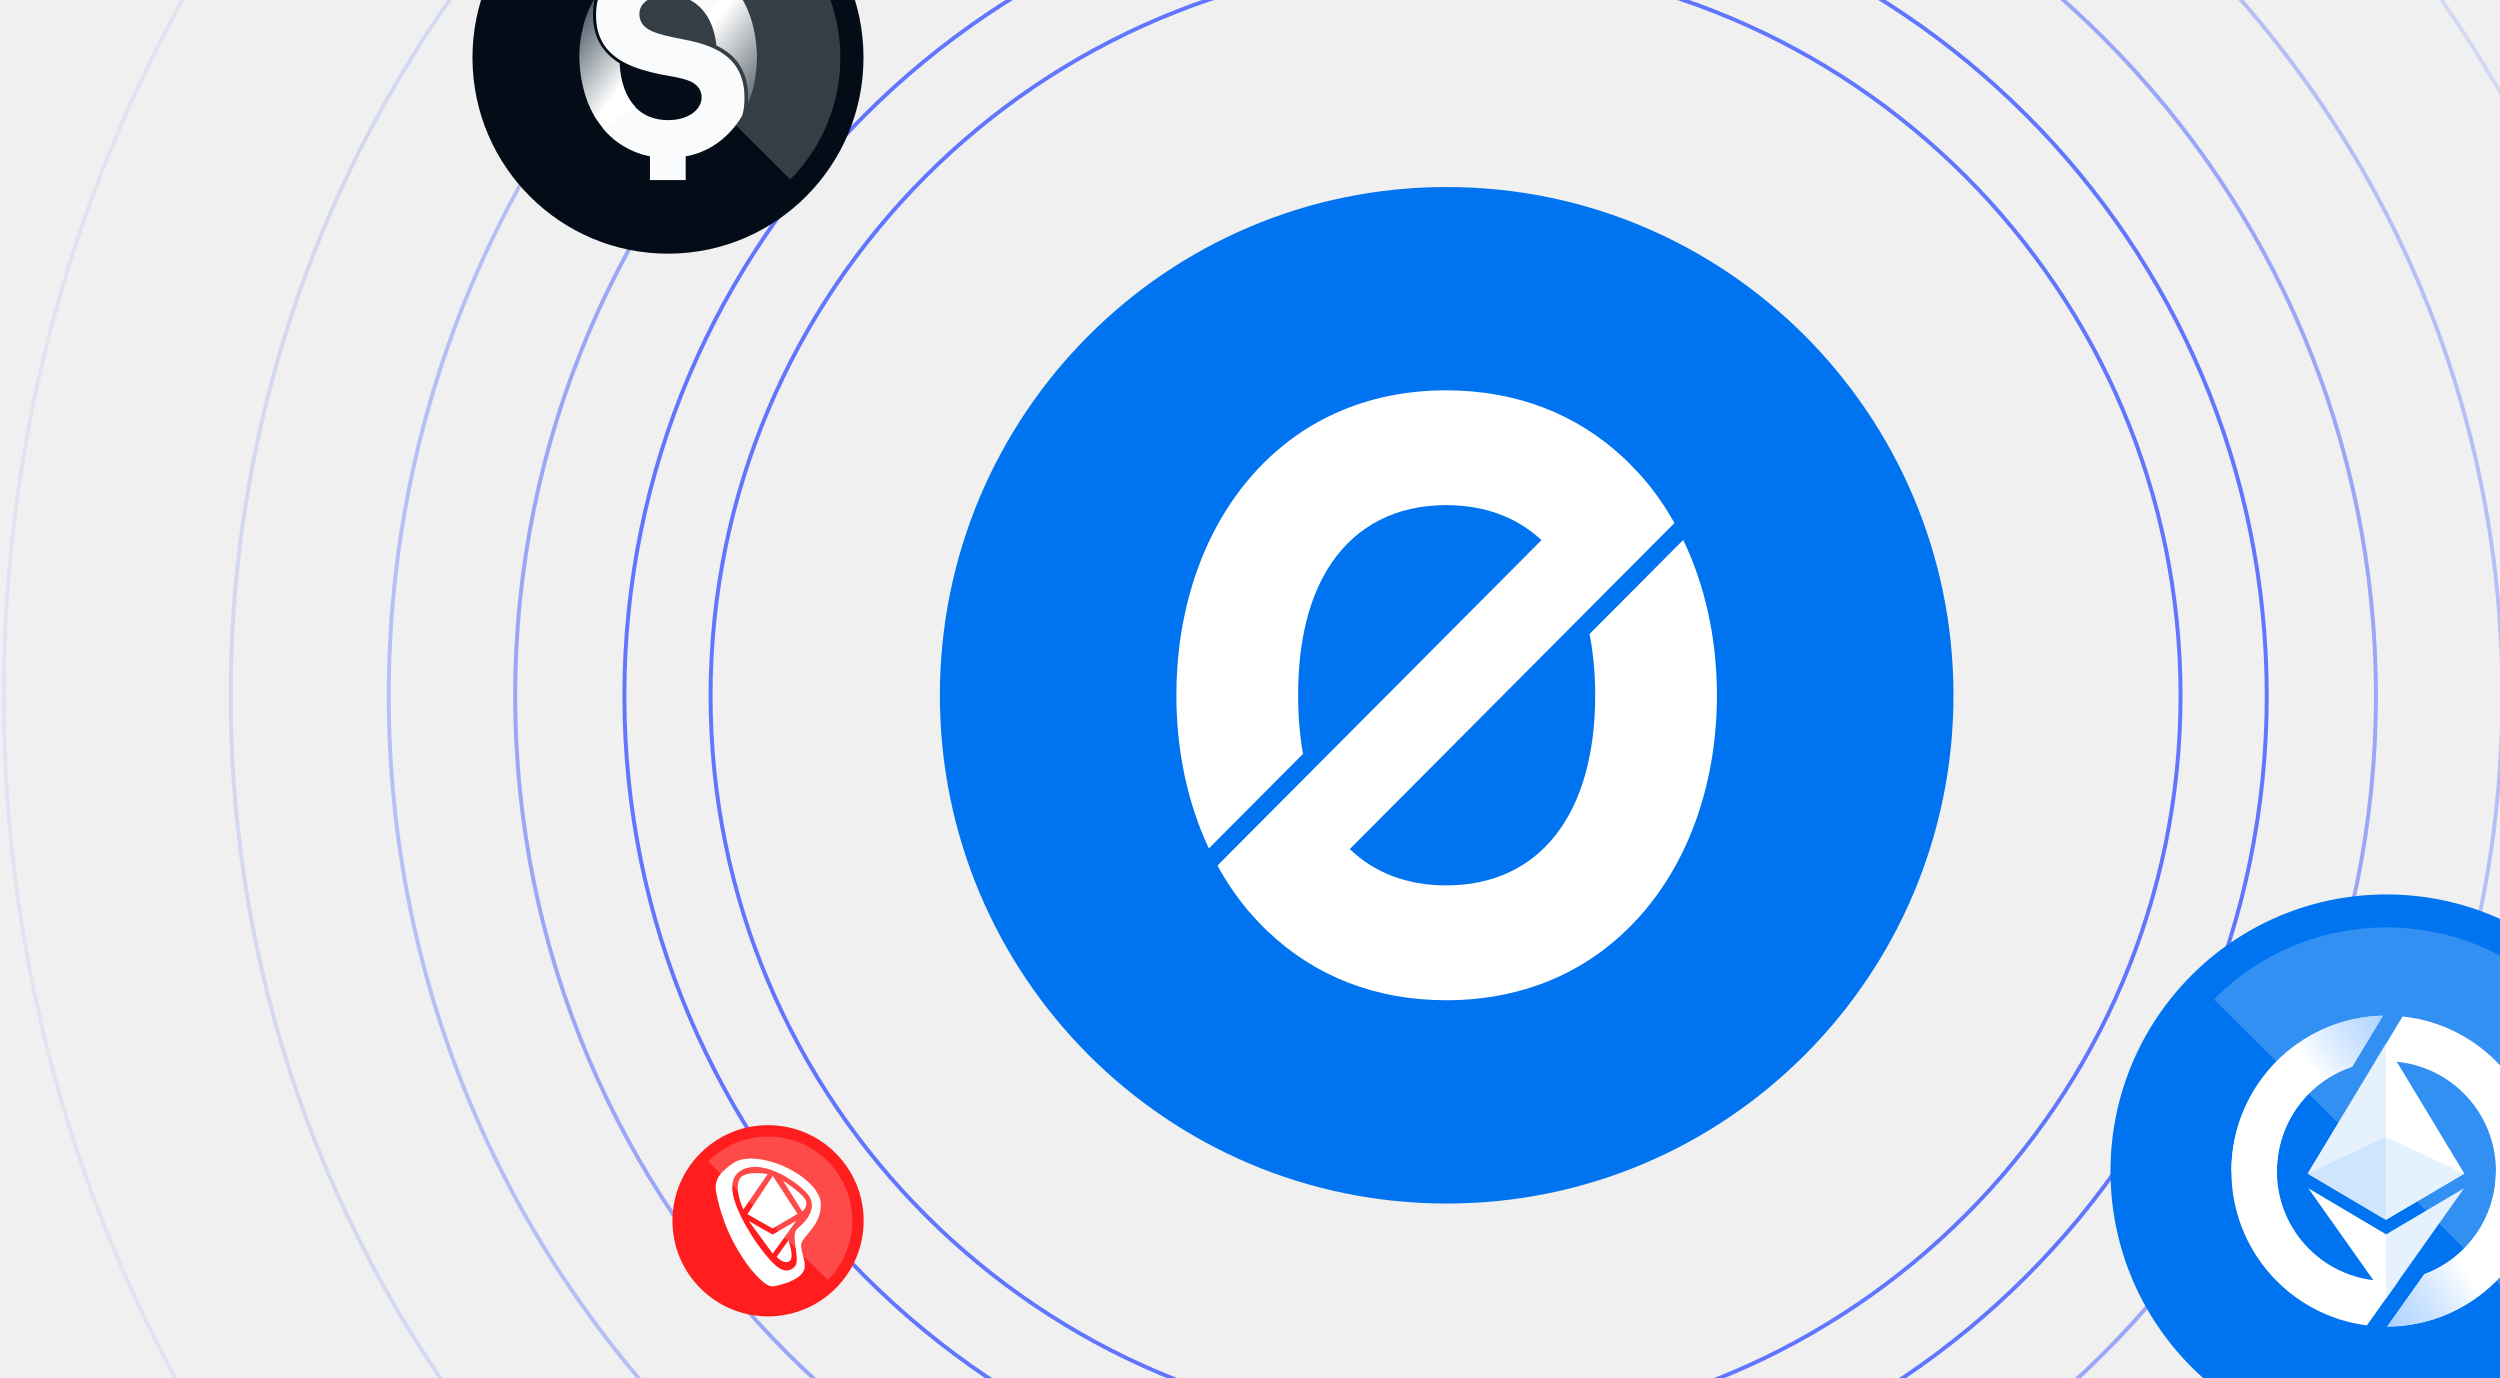
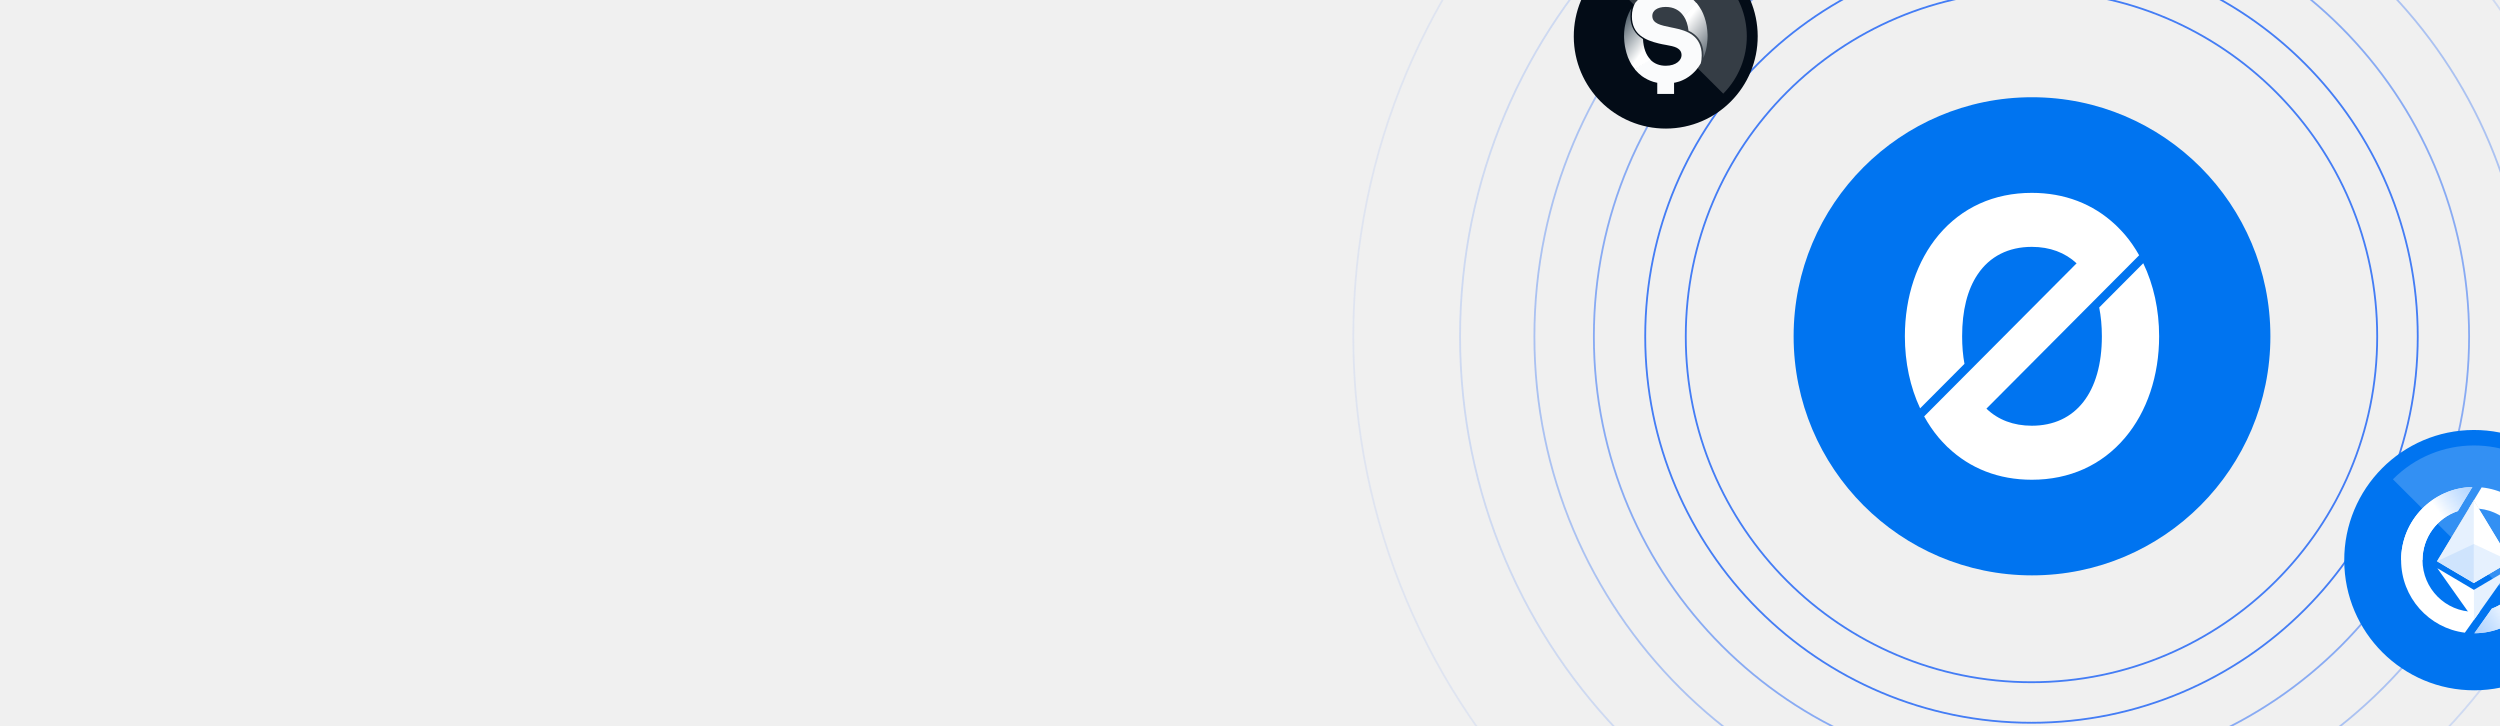
- <svg xmlns="http://www.w3.org/2000/svg" viewBox="0 0 635 350" fill="none">
-   <g opacity="0.9">
-     <circle cx="367.171" cy="176.713" r="186.687" stroke="#5168FF" />
-     <circle cx="367.172" cy="176.713" r="208.581" stroke="#5168FF" />
-     <circle opacity="0.6" cx="367.172" cy="176.713" r="236.312" stroke="#5168FF" />
-     <circle opacity="0.4" cx="367.171" cy="176.711" r="268.422" stroke="#5168FF" />
-     <circle opacity="0.2" cx="367.171" cy="176.712" r="308.56" stroke="#5168FF" />
-     <circle opacity="0.1" cx="367.171" cy="176.712" r="366.212" stroke="#5168FF" />
+ <svg xmlns="http://www.w3.org/2000/svg" viewBox="0 0 1350 392" fill="none">
+   <g clip-path="url(#clip0_946_67461)">
+     <g opacity="0.9">
+       <circle cx="1097" cy="181.713" r="186.687" stroke="#3170F5" />
+       <circle cx="1097" cy="181.712" r="208.581" stroke="#3170F5" />
+       <circle opacity="0.6" cx="1097" cy="181.713" r="236.312" stroke="#3170F5" />
+       <circle opacity="0.4" cx="1097" cy="181.711" r="268.422" stroke="#3170F5" />
+       <circle opacity="0.2" cx="1097" cy="181.712" r="308.56" stroke="#3170F5" />
+       <circle opacity="0.1" cx="1097" cy="181.712" r="366.212" stroke="#3170F5" />
+     </g>
+     <path d="M949.159 19.462C949.251 46.968 927.092 69.34 899.665 69.432C872.239 69.524 849.931 47.301 849.839 19.796C849.747 -7.709 871.906 -30.081 899.333 -30.173C926.759 -30.265 949.067 -8.043 949.159 19.462Z" fill="#030C17" />
+     <path opacity="0.2" d="M930.556 50.569C947.591 33.361 947.508 5.606 930.35 -11.478C913.191 -28.561 885.515 -28.478 868.481 -11.271L930.556 50.569Z" fill="white" />
+     <path d="M904.159 15.161C903.664 15.078 903.21 14.954 902.756 14.871C896.652 13.63 892.238 12.762 892.238 8.501C892.238 5.854 894.837 3.744 899.498 3.744C903.664 3.744 906.963 5.44 909.108 8.625L909.438 8.708L916.079 1.883L916.037 1.635C913.398 -1.509 910.057 -3.701 906.221 -4.859C905.685 -5.025 905.19 -5.149 904.654 -5.273H904.612C904.406 -5.314 904.241 -5.356 904.035 -5.397V-11.436H894.961V-5.397C894.672 -5.356 894.383 -5.273 894.095 -5.232H894.053C889.764 -4.198 886.01 -1.964 883.082 1.469C881.845 3.537 881.226 6.019 881.226 8.873C881.226 18.635 888.568 21.738 895.744 23.475C897.064 23.806 898.384 24.054 899.663 24.261C904.159 25.088 908.036 25.791 908.036 29.845C908.036 32.368 905.272 35.512 899.498 35.512C896.074 35.512 893.27 34.354 891.207 32.244C891.084 32.12 890.919 31.996 890.795 31.872L882.958 37.332V37.621C884.072 38.945 885.309 40.103 886.629 41.096C887.083 41.427 887.536 41.717 887.99 42.006C887.99 42.006 887.99 42.006 888.031 42.006C888.485 42.296 888.98 42.544 889.434 42.792C889.434 42.792 889.475 42.792 889.475 42.833C889.97 43.082 890.424 43.288 890.919 43.495C890.96 43.495 890.96 43.495 891.001 43.537C891.496 43.743 891.991 43.909 892.486 44.074C892.527 44.074 892.568 44.074 892.568 44.116C892.816 44.198 893.022 44.24 893.27 44.322C893.311 44.322 893.311 44.322 893.352 44.322C893.6 44.405 893.847 44.447 894.136 44.529C894.177 44.529 894.218 44.529 894.26 44.571C894.466 44.612 894.713 44.653 894.919 44.695V50.734H903.994V44.695C904.159 44.653 904.324 44.653 904.489 44.612C904.53 44.612 904.53 44.612 904.571 44.612C905.19 44.488 905.808 44.322 906.427 44.116C906.716 44.033 907.046 43.909 907.335 43.826C910.675 42.585 913.604 40.517 915.996 37.704C916.904 36.629 917.687 35.512 918.388 34.271C918.76 32.947 918.925 31.458 918.925 29.886C918.966 19.38 911.047 16.526 904.159 15.161Z" fill="#FAFBFC" />
+     <path d="M883 37.58C882.546 37.042 882.133 36.505 881.762 35.926C881.597 35.677 881.432 35.429 881.267 35.222C881.226 35.181 881.185 35.098 881.143 35.057C881.02 34.85 880.855 34.602 880.731 34.354C880.69 34.271 880.649 34.188 880.607 34.106C880.484 33.899 880.36 33.651 880.236 33.444C880.195 33.361 880.154 33.278 880.112 33.196C879.989 32.989 879.865 32.74 879.782 32.492C879.741 32.41 879.7 32.285 879.659 32.203C879.535 31.955 879.452 31.748 879.329 31.5C879.287 31.417 879.246 31.334 879.205 31.21C879.122 30.962 878.999 30.714 878.916 30.465C878.916 30.424 878.875 30.341 878.875 30.3C878.669 29.721 878.463 29.142 878.298 28.563C878.298 28.521 878.256 28.48 878.256 28.397C878.215 28.191 878.133 27.984 878.091 27.777C878.05 27.611 878.009 27.446 877.968 27.28C877.926 27.074 877.885 26.908 877.844 26.701C877.803 26.536 877.761 26.329 877.72 26.164C877.679 25.957 877.638 25.791 877.596 25.585C877.555 25.378 877.514 25.171 877.473 24.964C877.431 24.799 877.431 24.592 877.39 24.426C877.349 24.22 877.308 24.013 877.308 23.765C877.266 23.599 877.266 23.434 877.225 23.227C877.184 22.979 877.184 22.772 877.143 22.524C877.143 22.358 877.101 22.193 877.101 22.027C877.101 21.738 877.06 21.489 877.06 21.2C877.06 21.076 877.06 20.952 877.019 20.786C877.019 20.373 876.978 19.959 876.978 19.545C876.978 19.132 876.978 18.759 877.019 18.346C877.019 18.222 877.019 18.098 877.019 17.974C877.019 17.684 877.06 17.436 877.06 17.146C877.06 17.022 877.101 16.857 877.101 16.733C877.143 16.484 877.143 16.195 877.184 15.947C877.184 15.823 877.225 15.698 877.225 15.574C877.266 15.243 877.308 14.954 877.349 14.664C877.349 14.582 877.349 14.499 877.39 14.458C877.431 14.085 877.514 13.713 877.596 13.341C877.638 13.217 877.638 13.093 877.679 13.01C877.72 12.762 877.803 12.514 877.844 12.265C877.885 12.141 877.926 11.976 877.926 11.852C877.968 11.604 878.05 11.397 878.091 11.149C878.133 11.024 878.174 10.859 878.215 10.735C878.298 10.487 878.38 10.239 878.421 9.99C878.463 9.866 878.504 9.783 878.545 9.659C878.669 9.328 878.792 8.998 878.916 8.667C878.957 8.543 878.999 8.46 879.04 8.336C879.122 8.088 879.205 7.881 879.329 7.633C879.37 7.508 879.452 7.384 879.494 7.219C879.576 7.012 879.659 6.847 879.782 6.64C879.865 6.516 879.906 6.35 879.989 6.226C880.071 6.019 880.195 5.854 880.277 5.647C880.36 5.523 880.401 5.399 880.484 5.275C880.649 4.985 880.814 4.696 880.979 4.406C880.607 5.771 880.442 7.26 880.442 8.832C880.442 14.209 882.711 18.305 887.207 21.076C887.454 25.916 888.856 29.721 891.249 32.161L883 37.58Z" fill="url(#paint0_linear_946_67461)" />
+     <path d="M909.15 8.625C910.552 10.735 911.459 13.382 911.789 16.567C912.944 17.105 913.934 17.725 914.841 18.428C918.182 21.035 919.873 24.84 919.873 29.68C919.873 30.259 919.832 30.838 919.791 31.417V31.375C919.956 31.003 920.121 30.59 920.245 30.176C920.286 30.052 920.327 29.969 920.368 29.845C920.451 29.555 920.575 29.266 920.657 28.976C920.698 28.852 920.74 28.687 920.781 28.563C920.822 28.397 920.905 28.191 920.946 28.025C921.028 27.777 921.07 27.57 921.152 27.322C921.193 27.156 921.235 26.95 921.276 26.784C921.317 26.577 921.358 26.37 921.4 26.164C921.441 26.04 921.441 25.874 921.482 25.75C921.523 25.46 921.606 25.13 921.647 24.84C921.647 24.716 921.688 24.592 921.688 24.468C921.73 24.137 921.771 23.806 921.812 23.475C921.812 23.392 921.812 23.351 921.853 23.268C921.895 22.937 921.936 22.648 921.936 22.317C921.936 22.234 921.936 22.151 921.977 22.069C922.018 21.696 922.018 21.324 922.06 20.952C922.06 20.869 922.06 20.786 922.06 20.704C922.06 20.331 922.101 19.918 922.101 19.545C922.101 19.132 922.101 18.718 922.06 18.263C922.06 18.139 922.06 18.015 922.018 17.849C922.018 17.56 921.977 17.27 921.977 17.022C921.977 16.857 921.936 16.691 921.936 16.526C921.895 16.278 921.895 16.029 921.853 15.781C921.853 15.616 921.812 15.45 921.771 15.243C921.73 14.995 921.73 14.789 921.688 14.54C921.647 14.375 921.647 14.168 921.606 14.003C921.565 13.796 921.523 13.548 921.482 13.341C921.441 13.175 921.4 12.969 921.358 12.803C921.317 12.596 921.276 12.389 921.235 12.183C921.193 12.017 921.152 11.81 921.111 11.645C921.07 11.438 920.987 11.231 920.946 11.024C920.905 10.859 920.863 10.652 920.781 10.487C920.74 10.28 920.657 10.114 920.616 9.908C920.575 9.742 920.492 9.535 920.451 9.37C920.368 9.163 920.327 8.998 920.245 8.832C920.162 8.667 920.121 8.46 920.038 8.294C919.956 8.129 919.915 7.922 919.832 7.757C919.75 7.591 919.667 7.384 919.626 7.219C919.544 7.053 919.461 6.888 919.379 6.723C919.296 6.557 919.214 6.392 919.131 6.185C919.049 6.019 918.966 5.854 918.884 5.688C918.801 5.523 918.719 5.357 918.595 5.192C918.512 5.027 918.43 4.861 918.306 4.737C918.224 4.572 918.1 4.406 918.017 4.241C917.935 4.075 917.811 3.951 917.729 3.786C917.44 3.331 917.11 2.876 916.78 2.421C916.533 2.09 916.285 1.8 916.038 1.511L909.15 8.625Z" fill="url(#paint1_linear_946_67461)" />
+     <path d="M1336.22 372.764C1374.92 372.634 1406.2 341.06 1406.07 302.242C1405.94 263.423 1374.45 232.061 1335.75 232.191C1297.04 232.321 1265.76 263.895 1265.89 302.713C1266.02 341.531 1297.51 372.894 1336.22 372.764Z" fill="#0074F0" />
+     <path opacity="0.2" d="M1379.79 346.13C1403.82 321.869 1403.7 282.642 1379.51 258.543C1355.32 234.443 1316.2 234.564 1292.17 258.825L1379.79 346.13Z" fill="white" />
+     <path d="M1333.12 274.717C1334.06 274.621 1335.01 274.572 1335.98 274.572C1351.34 274.572 1363.8 287.061 1363.8 302.467C1363.8 314.481 1356.22 324.721 1345.6 328.648L1336.17 341.959C1357.83 341.859 1375.36 324.216 1375.36 302.467C1375.36 282.044 1359.9 265.242 1340.08 263.186L1333.12 274.717Z" fill="white" />
+     <path d="M1335.09 262.985C1313.75 263.461 1296.6 280.955 1296.6 302.467C1296.6 322.592 1311.61 339.201 1331.02 341.649L1339.15 330.184C1338.11 330.302 1337.05 330.362 1335.98 330.362C1320.62 330.362 1308.16 317.873 1308.16 302.467C1308.16 290.121 1316.16 279.649 1327.24 275.975L1335.09 262.985Z" fill="white" />
+     <path d="M1345.6 328.648C1356.22 324.721 1363.8 314.481 1363.8 302.467H1375.36C1375.36 324.216 1357.83 341.859 1336.17 341.959L1345.6 328.648Z" fill="url(#paint2_linear_946_67461)" />
+     <path d="M1335.09 262.985C1313.75 263.461 1296.6 280.955 1296.6 302.467C1296.6 302.467 1308.16 302.634 1308.16 302.467C1308.16 290.121 1316.16 279.649 1327.24 275.975L1335.09 262.985Z" fill="url(#paint3_linear_946_67461)" />
+     <path d="M1335.91 334.751L1355.68 306.827L1335.91 318.529L1316.15 306.827L1335.91 334.751Z" fill="white" />
+     <path opacity="0.1" d="M1335.91 334.751L1355.68 306.827L1335.91 318.529V334.751Z" fill="#0074F0" />
+     <path d="M1335.85 314.823L1355.72 303.099L1335.85 270.184L1315.98 303.099L1335.85 314.823Z" fill="url(#paint4_linear_946_67461)" />
+     <path d="M1335.85 314.823L1355.72 303.099L1335.85 270.184L1315.98 303.099L1335.85 314.823Z" fill="white" />
+     <path opacity="0.1" d="M1335.85 314.822L1315.98 303.099L1335.85 270.184L1335.85 314.822Z" fill="#0074F0" />
+     <path opacity="0.1" d="M1335.85 314.823V293.757L1315.98 303.099L1335.85 314.823Z" fill="#0074F0" />
+     <path opacity="0.1" d="M1335.85 314.823V293.757L1355.72 303.099L1335.85 314.823Z" fill="#0074F0" />
+     <path fill-rule="evenodd" clip-rule="evenodd" d="M1097.28 52.506C1168.38 52.506 1226.01 110.306 1226.01 181.604C1226.01 252.907 1168.38 310.702 1097.28 310.702C1026.19 310.702 968.553 252.907 968.553 181.604C968.553 110.311 1026.19 52.506 1097.28 52.506Z" fill="#0074F0" />
+     <path fill-rule="evenodd" clip-rule="evenodd" d="M1133.57 166.04C1134.51 170.782 1135.01 175.983 1135.01 181.599C1135.01 211.838 1120.87 229.892 1097.17 229.892C1087.29 229.892 1078.96 226.717 1072.67 220.668L1155.14 137.848C1152.93 133.92 1150.42 130.246 1147.58 126.892C1146.38 125.484 1145.13 124.161 1143.85 122.883L1143.86 122.868C1143.69 122.704 1143.51 122.544 1143.35 122.379C1142.97 122.005 1142.6 121.615 1142.21 121.256L1142.19 121.271C1130.22 110.06 1114.82 104.145 1097.17 104.145C1076.78 104.145 1059.39 112.012 1046.87 126.892C1035.11 140.888 1028.63 160.32 1028.63 181.599C1028.63 195.745 1031.5 209.052 1036.87 220.503L1060.81 196.474C1059.97 191.921 1059.55 186.96 1059.55 181.599C1059.55 167.682 1062.37 156.427 1067.94 148.151C1074.46 138.442 1084.57 133.306 1097.17 133.306C1106.98 133.306 1115.15 136.415 1121.36 142.191L1039.05 224.851C1041.32 228.974 1043.93 232.812 1046.87 236.311C1047.46 237.01 1048.07 237.684 1048.68 238.353L1048.7 238.368C1049.4 239.141 1050.12 239.89 1050.86 240.619L1051.13 240.898C1051.37 241.128 1051.59 241.373 1051.83 241.597L1051.86 241.577C1063.84 253.023 1079.35 259.063 1097.17 259.063C1117.58 259.063 1135 251.196 1147.57 236.311C1159.41 222.3 1165.93 202.868 1165.93 181.604C1165.93 167.243 1162.94 153.731 1157.36 142.146L1133.56 166.045L1133.57 166.04Z" fill="white" />
  </g>
-   <path d="M219.33 14.464C219.422 41.969 197.263 64.341 169.837 64.433C142.41 64.525 120.102 42.303 120.01 14.797C119.918 -12.708 142.077 -35.08 169.504 -35.172C196.93 -35.264 219.238 -13.041 219.33 14.464Z" fill="#030C17" />
-   <path opacity="0.2" d="M200.727 45.57C217.762 28.362 217.68 0.607 200.521 -16.477C183.363 -33.56 155.687 -33.477 138.652 -16.27L200.727 45.57Z" fill="white" />
-   <path d="M174.33 10.162C173.835 10.079 173.381 9.955 172.927 9.872C166.823 8.631 162.41 7.762 162.41 3.502C162.41 0.855 165.008 -1.255 169.669 -1.255C173.835 -1.255 177.134 0.441 179.279 3.626L179.609 3.709L186.25 -3.116L186.209 -3.364C183.569 -6.508 180.228 -8.7 176.392 -9.859C175.856 -10.024 175.361 -10.148 174.825 -10.272H174.783C174.577 -10.314 174.412 -10.355 174.206 -10.396V-16.436H165.132V-10.396C164.843 -10.355 164.554 -10.272 164.266 -10.231H164.224C159.935 -9.197 156.182 -6.963 153.253 -3.53C152.016 -1.462 151.397 1.02 151.397 3.874C151.397 13.636 158.739 16.738 165.916 18.476C167.235 18.807 168.555 19.055 169.834 19.262C174.33 20.089 178.207 20.792 178.207 24.846C178.207 27.369 175.443 30.513 169.669 30.513C166.246 30.513 163.441 29.355 161.378 27.245C161.255 27.121 161.09 26.997 160.966 26.873L153.129 32.333V32.622C154.243 33.946 155.48 35.104 156.8 36.097C157.254 36.428 157.708 36.717 158.161 37.007C158.161 37.007 158.161 37.007 158.203 37.007C158.656 37.296 159.151 37.545 159.605 37.793C159.605 37.793 159.646 37.793 159.646 37.834C160.141 38.082 160.595 38.289 161.09 38.496C161.131 38.496 161.131 38.496 161.172 38.537C161.667 38.744 162.162 38.91 162.657 39.075C162.698 39.075 162.74 39.075 162.74 39.116C162.987 39.199 163.193 39.24 163.441 39.323C163.482 39.323 163.482 39.323 163.523 39.323C163.771 39.406 164.018 39.447 164.307 39.53C164.348 39.53 164.389 39.53 164.431 39.571C164.637 39.613 164.884 39.654 165.091 39.696V45.735H174.165V39.696C174.33 39.654 174.495 39.654 174.66 39.613C174.701 39.613 174.701 39.613 174.742 39.613C175.361 39.489 175.98 39.323 176.598 39.116C176.887 39.034 177.217 38.91 177.506 38.827C180.847 37.586 183.775 35.518 186.167 32.705C187.075 31.63 187.858 30.513 188.56 29.272C188.931 27.948 189.096 26.459 189.096 24.887C189.137 14.381 181.218 11.527 174.33 10.162Z" fill="#FAFBFC" />
-   <path d="M153.171 32.581C152.717 32.044 152.305 31.506 151.933 30.927C151.768 30.678 151.603 30.43 151.439 30.224C151.397 30.182 151.356 30.099 151.315 30.058C151.191 29.851 151.026 29.603 150.902 29.355C150.861 29.272 150.82 29.189 150.779 29.107C150.655 28.9 150.531 28.652 150.407 28.445C150.366 28.362 150.325 28.279 150.284 28.197C150.16 27.99 150.036 27.742 149.954 27.494C149.912 27.411 149.871 27.287 149.83 27.204C149.706 26.956 149.624 26.749 149.5 26.501C149.459 26.418 149.417 26.335 149.376 26.211C149.294 25.963 149.17 25.715 149.087 25.467C149.087 25.425 149.046 25.343 149.046 25.301C148.84 24.722 148.634 24.143 148.469 23.564C148.469 23.523 148.428 23.481 148.428 23.398C148.386 23.192 148.304 22.985 148.263 22.778C148.221 22.613 148.18 22.447 148.139 22.282C148.098 22.075 148.056 21.909 148.015 21.703C147.974 21.537 147.933 21.33 147.891 21.165C147.85 20.958 147.809 20.793 147.768 20.586C147.726 20.379 147.685 20.172 147.644 19.965C147.603 19.8 147.603 19.593 147.561 19.427C147.52 19.221 147.479 19.014 147.479 18.766C147.438 18.6 147.438 18.435 147.396 18.228C147.355 17.98 147.355 17.773 147.314 17.525C147.314 17.359 147.273 17.194 147.273 17.028C147.273 16.739 147.231 16.491 147.231 16.201C147.231 16.077 147.231 15.953 147.19 15.787C147.19 15.374 147.149 14.96 147.149 14.546C147.149 14.133 147.149 13.761 147.19 13.347C147.19 13.223 147.19 13.099 147.19 12.975C147.19 12.685 147.231 12.437 147.231 12.147C147.231 12.023 147.273 11.858 147.273 11.734C147.314 11.486 147.314 11.196 147.355 10.948C147.355 10.824 147.396 10.7 147.396 10.575C147.438 10.245 147.479 9.955 147.52 9.666C147.52 9.583 147.52 9.5 147.561 9.459C147.603 9.086 147.685 8.714 147.768 8.342C147.809 8.218 147.809 8.094 147.85 8.011C147.891 7.763 147.974 7.515 148.015 7.266C148.056 7.142 148.098 6.977 148.098 6.853C148.139 6.605 148.221 6.398 148.263 6.15C148.304 6.025 148.345 5.86 148.386 5.736C148.469 5.488 148.551 5.24 148.593 4.991C148.634 4.867 148.675 4.785 148.716 4.66C148.84 4.33 148.964 3.999 149.087 3.668C149.129 3.544 149.17 3.461 149.211 3.337C149.294 3.089 149.376 2.882 149.5 2.634C149.541 2.51 149.624 2.385 149.665 2.22C149.747 2.013 149.83 1.848 149.954 1.641C150.036 1.517 150.077 1.351 150.16 1.227C150.242 1.02 150.366 0.855 150.449 0.648C150.531 0.524 150.572 0.4 150.655 0.276C150.82 -0.014 150.985 -0.303 151.15 -0.593C150.779 0.772 150.614 2.261 150.614 3.833C150.614 9.211 152.882 13.306 157.378 16.077C157.625 20.917 159.028 24.722 161.42 27.163L153.171 32.581Z" fill="url(#paint0_linear_337_9040)" />
-   <path d="M179.321 3.626C180.723 5.736 181.631 8.383 181.961 11.568C183.115 12.106 184.105 12.726 185.013 13.43C188.354 16.036 190.045 19.841 190.045 24.681C190.045 25.26 190.003 25.839 189.962 26.418V26.377C190.127 26.004 190.292 25.591 190.416 25.177C190.457 25.053 190.498 24.97 190.54 24.846C190.622 24.557 190.746 24.267 190.828 23.977C190.87 23.853 190.911 23.688 190.952 23.564C190.993 23.398 191.076 23.192 191.117 23.026C191.2 22.778 191.241 22.571 191.323 22.323C191.365 22.157 191.406 21.951 191.447 21.785C191.488 21.578 191.53 21.372 191.571 21.165C191.612 21.041 191.612 20.875 191.653 20.751C191.695 20.462 191.777 20.131 191.818 19.841C191.818 19.717 191.86 19.593 191.86 19.469C191.901 19.138 191.942 18.807 191.983 18.476C191.983 18.393 191.983 18.352 192.025 18.269C192.066 17.938 192.107 17.649 192.107 17.318C192.107 17.235 192.107 17.152 192.148 17.07C192.19 16.697 192.19 16.325 192.231 15.953C192.231 15.87 192.231 15.787 192.231 15.705C192.231 15.332 192.272 14.919 192.272 14.546C192.272 14.133 192.272 13.719 192.231 13.264C192.231 13.14 192.231 13.016 192.19 12.851C192.19 12.561 192.148 12.271 192.148 12.023C192.148 11.858 192.107 11.692 192.107 11.527C192.066 11.279 192.066 11.03 192.025 10.782C192.025 10.617 191.983 10.451 191.942 10.245C191.901 9.996 191.901 9.79 191.86 9.541C191.818 9.376 191.818 9.169 191.777 9.004C191.736 8.797 191.695 8.549 191.653 8.342C191.612 8.176 191.571 7.97 191.53 7.804C191.488 7.597 191.447 7.39 191.406 7.184C191.365 7.018 191.323 6.811 191.282 6.646C191.241 6.439 191.158 6.232 191.117 6.025C191.076 5.86 191.035 5.653 190.952 5.488C190.911 5.281 190.828 5.115 190.787 4.909C190.746 4.743 190.663 4.536 190.622 4.371C190.54 4.164 190.498 3.999 190.416 3.833C190.333 3.668 190.292 3.461 190.21 3.295C190.127 3.13 190.086 2.923 190.003 2.758C189.921 2.592 189.839 2.385 189.797 2.22C189.715 2.055 189.632 1.889 189.55 1.724C189.467 1.558 189.385 1.393 189.302 1.186C189.22 1.02 189.137 0.855 189.055 0.689C188.972 0.524 188.89 0.359 188.766 0.193C188.684 0.028 188.601 -0.138 188.477 -0.262C188.395 -0.427 188.271 -0.593 188.189 -0.758C188.106 -0.924 187.982 -1.048 187.9 -1.213C187.611 -1.668 187.281 -2.123 186.951 -2.578C186.704 -2.909 186.456 -3.199 186.209 -3.488L179.321 3.626Z" fill="url(#paint1_linear_337_9040)" />
-   <path d="M606.387 367.764C645.094 367.633 676.367 336.06 676.238 297.241C676.108 258.423 644.624 227.06 605.917 227.19C567.21 227.32 535.936 258.894 536.066 297.712C536.196 336.531 567.679 367.894 606.387 367.764Z" fill="#0074F0" />
-   <path opacity="0.2" d="M649.96 341.13C673.99 316.87 673.87 277.643 649.679 253.543C625.488 229.444 586.373 229.565 562.342 253.825L649.96 341.13Z" fill="white" />
-   <path d="M603.29 269.717C604.231 269.621 605.185 269.571 606.152 269.571C621.514 269.571 633.967 282.061 633.967 297.467C633.967 309.481 626.394 319.721 615.775 323.648L606.337 336.959C628 336.859 645.531 319.216 645.531 297.467C645.531 277.044 630.073 260.242 610.251 258.186L603.29 269.717Z" fill="white" />
-   <path d="M605.258 257.984C583.922 258.461 566.772 275.955 566.772 297.467C566.772 317.592 581.782 334.201 601.188 336.649L609.317 325.184C608.278 325.302 607.222 325.362 606.152 325.362C590.789 325.362 578.336 312.873 578.336 297.467C578.336 285.121 586.333 274.649 597.415 270.975L605.258 257.984Z" fill="white" />
-   <path d="M615.775 323.648C626.395 319.721 633.968 309.481 633.968 297.467H645.532C645.532 319.216 628.001 336.859 606.337 336.959L615.775 323.648Z" fill="url(#paint2_linear_337_9040)" />
-   <path d="M605.258 257.984C583.922 258.461 566.772 275.955 566.772 297.467C566.772 297.467 578.336 297.634 578.336 297.467C578.336 285.121 586.333 274.649 597.415 270.975L605.258 257.984Z" fill="url(#paint3_linear_337_9040)" />
-   <path d="M606.081 329.752L625.854 301.827L606.081 313.529L586.319 301.827L606.081 329.752Z" fill="white" />
-   <path opacity="0.1" d="M606.081 329.752L625.853 301.827L606.081 313.529V329.752Z" fill="#0074F0" />
-   <path d="M606.021 309.823L625.892 298.099L606.021 265.185L586.15 298.099L606.021 309.823Z" fill="url(#paint4_linear_337_9040)" />
-   <path d="M606.021 309.823L625.892 298.099L606.021 265.185L586.15 298.099L606.021 309.823Z" fill="white" />
-   <path opacity="0.1" d="M606.021 309.822L586.149 298.099L606.021 265.185L606.021 309.822Z" fill="#0074F0" />
-   <path opacity="0.1" d="M606.02 309.823V288.757L586.149 298.099L606.02 309.823Z" fill="#0074F0" />
-   <path opacity="0.1" d="M606.021 309.823V288.757L625.892 298.099L606.021 309.823Z" fill="#0074F0" />
-   <path d="M195.084 334.36C208.496 334.36 219.368 323.488 219.368 310.076C219.368 296.664 208.496 285.792 195.084 285.792C181.673 285.792 170.8 296.664 170.8 310.076C170.8 323.488 181.673 334.36 195.084 334.36Z" fill="#FF1D1D" />
-   <path fill-rule="evenodd" clip-rule="evenodd" d="M204.152 322.738C204.695 321.504 204.306 320.122 203.933 318.798C203.558 317.467 203.2 316.195 203.822 315.191C204.155 314.654 204.621 314.094 205.132 313.482L205.132 313.482L205.132 313.482L205.132 313.482C206.527 311.808 208.25 309.74 208.468 306.666C208.578 305.108 208.353 304.1 207.209 302.392C203.35 296.624 191.197 292.028 186.226 295.437C185.413 295.995 184.834 296.431 183.875 297.307C181.931 299.081 181.491 300.907 181.947 303.043C181.97 303.151 181.996 303.275 182.025 303.414C182.566 306.026 184.221 314.007 190.714 322.396C194.716 327.146 195.939 326.866 196.959 326.632C197.049 326.611 197.136 326.591 197.224 326.575C198.317 326.371 203.061 325.213 204.152 322.739L204.152 322.738ZM201.708 321.897C199.73 323.565 197.791 322.692 194.745 319.076C191.7 315.46 182.407 302.128 187.48 297.85C192.555 293.572 202.103 299.709 205.078 303.238C208.052 306.769 204.589 310.359 202.55 312.077C201.523 312.943 201.819 315.005 202.113 317.051C202.402 319.067 202.689 321.068 201.707 321.895L201.708 321.897ZM190.189 310.14L196.244 313.584L202.265 310.07L196.269 318.403L190.189 310.14ZM189.854 308.397L196.281 298.68L202.577 308.323L196.235 312.028L189.854 308.397ZM200.494 320.365C201.902 319.478 200.26 315.058 200.26 315.058L200.26 315.056L197.282 319.237C197.282 319.237 199.087 321.253 200.494 320.365ZM194.993 298.206C194.993 298.206 189.147 297.196 187.884 299.428C186.358 302.126 188.824 307.203 188.824 307.203L194.993 298.206ZM204.813 305.392C204.737 303.612 198.92 299.925 198.92 299.925L203.72 307.629C203.72 307.629 204.89 307.173 204.813 305.392Z" fill="white" />
-   <path opacity="0.2" d="M210.263 325.154C218.59 316.77 218.545 303.224 210.162 294.898C201.779 286.572 188.233 286.616 179.906 295L210.263 325.154Z" fill="white" />
-   <path fill-rule="evenodd" clip-rule="evenodd" d="M367.454 47.505C438.553 47.505 496.183 105.305 496.183 176.603C496.183 247.906 438.553 305.701 367.454 305.701C296.365 305.701 238.725 247.906 238.725 176.603C238.725 105.31 296.36 47.505 367.454 47.505Z" fill="#0074F0" />
-   <path fill-rule="evenodd" clip-rule="evenodd" d="M403.739 161.04C404.685 165.782 405.183 170.983 405.183 176.598C405.183 206.837 391.037 224.892 367.346 224.892C357.466 224.892 349.129 221.717 342.842 215.667L425.316 132.847C423.106 128.919 420.588 125.245 417.75 121.891C416.556 120.483 415.302 119.161 414.023 117.883L414.032 117.868C413.863 117.703 413.684 117.543 413.52 117.379C413.137 117.004 412.773 116.615 412.385 116.256L412.36 116.271C400.39 105.06 384.99 99.144 367.346 99.144C346.954 99.144 329.558 107.011 317.045 121.891C305.279 135.887 298.798 155.319 298.798 176.598C298.798 190.744 301.675 204.052 307.046 215.502L330.976 191.473C330.145 186.921 329.722 181.959 329.722 176.598C329.722 162.682 332.544 151.426 338.109 143.15C344.629 133.441 354.743 128.305 367.346 128.305C377.156 128.305 385.323 131.415 391.535 137.19L309.226 219.85C311.49 223.973 314.103 227.812 317.04 231.311C317.632 232.009 318.24 232.683 318.852 233.352L318.867 233.367C319.574 234.141 320.295 234.89 321.027 235.618L321.306 235.898C321.54 236.128 321.764 236.372 322.002 236.597L322.027 236.577C334.008 248.022 349.522 254.062 367.341 254.062C387.747 254.062 405.173 246.195 417.746 231.311C429.577 217.299 436.097 197.867 436.097 176.603C436.097 162.243 433.11 148.731 427.536 137.145L403.734 161.045L403.739 161.04Z" fill="white" />
  <defs>
-     <linearGradient id="paint0_linear_337_9040" x1="161.498" y1="17.014" x2="142.105" y2="2.618" gradientUnits="userSpaceOnUse">
+     <linearGradient id="paint0_linear_946_67461" x1="891.326" y1="22.013" x2="871.933" y2="7.616" gradientUnits="userSpaceOnUse">
      <stop offset="0.001" stop-color="white" />
      <stop offset="1" stop-color="#1E313F" />
    </linearGradient>
-     <linearGradient id="paint1_linear_337_9040" x1="178.379" y1="9.74" x2="196.29" y2="23.664" gradientUnits="userSpaceOnUse">
+     <linearGradient id="paint1_linear_946_67461" x1="908.208" y1="14.739" x2="926.119" y2="28.663" gradientUnits="userSpaceOnUse">
      <stop offset="0.001" stop-color="white" />
      <stop offset="0.997" stop-color="#4E5A64" />
    </linearGradient>
-     <linearGradient id="paint2_linear_337_9040" x1="580.225" y1="346.95" x2="623.669" y2="318.573" gradientUnits="userSpaceOnUse">
+     <linearGradient id="paint2_linear_946_67461" x1="1310.05" y1="351.95" x2="1353.5" y2="323.573" gradientUnits="userSpaceOnUse">
      <stop stop-color="#1A82FF" stop-opacity="0.5" />
      <stop offset="1" stop-color="white" />
    </linearGradient>
-     <linearGradient id="paint3_linear_337_9040" x1="627.404" y1="239.806" x2="585.827" y2="269.761" gradientUnits="userSpaceOnUse">
+     <linearGradient id="paint3_linear_946_67461" x1="1357.23" y1="244.806" x2="1315.66" y2="274.761" gradientUnits="userSpaceOnUse">
      <stop stop-color="#1A82FF" stop-opacity="0.5" />
      <stop offset="1" stop-color="white" />
    </linearGradient>
-     <linearGradient id="paint4_linear_337_9040" x1="563.746" y1="277.104" x2="598.612" y2="298.321" gradientUnits="userSpaceOnUse">
+     <linearGradient id="paint4_linear_946_67461" x1="1293.57" y1="282.104" x2="1328.44" y2="303.32" gradientUnits="userSpaceOnUse">
      <stop stop-color="#1C313F" />
      <stop offset="1" stop-color="white" />
    </linearGradient>
+     <clipPath id="clip0_946_67461">
+       <rect width="1418" height="821.425" fill="white" transform="translate(-68 -273)" />
+     </clipPath>
  </defs>
</svg>
